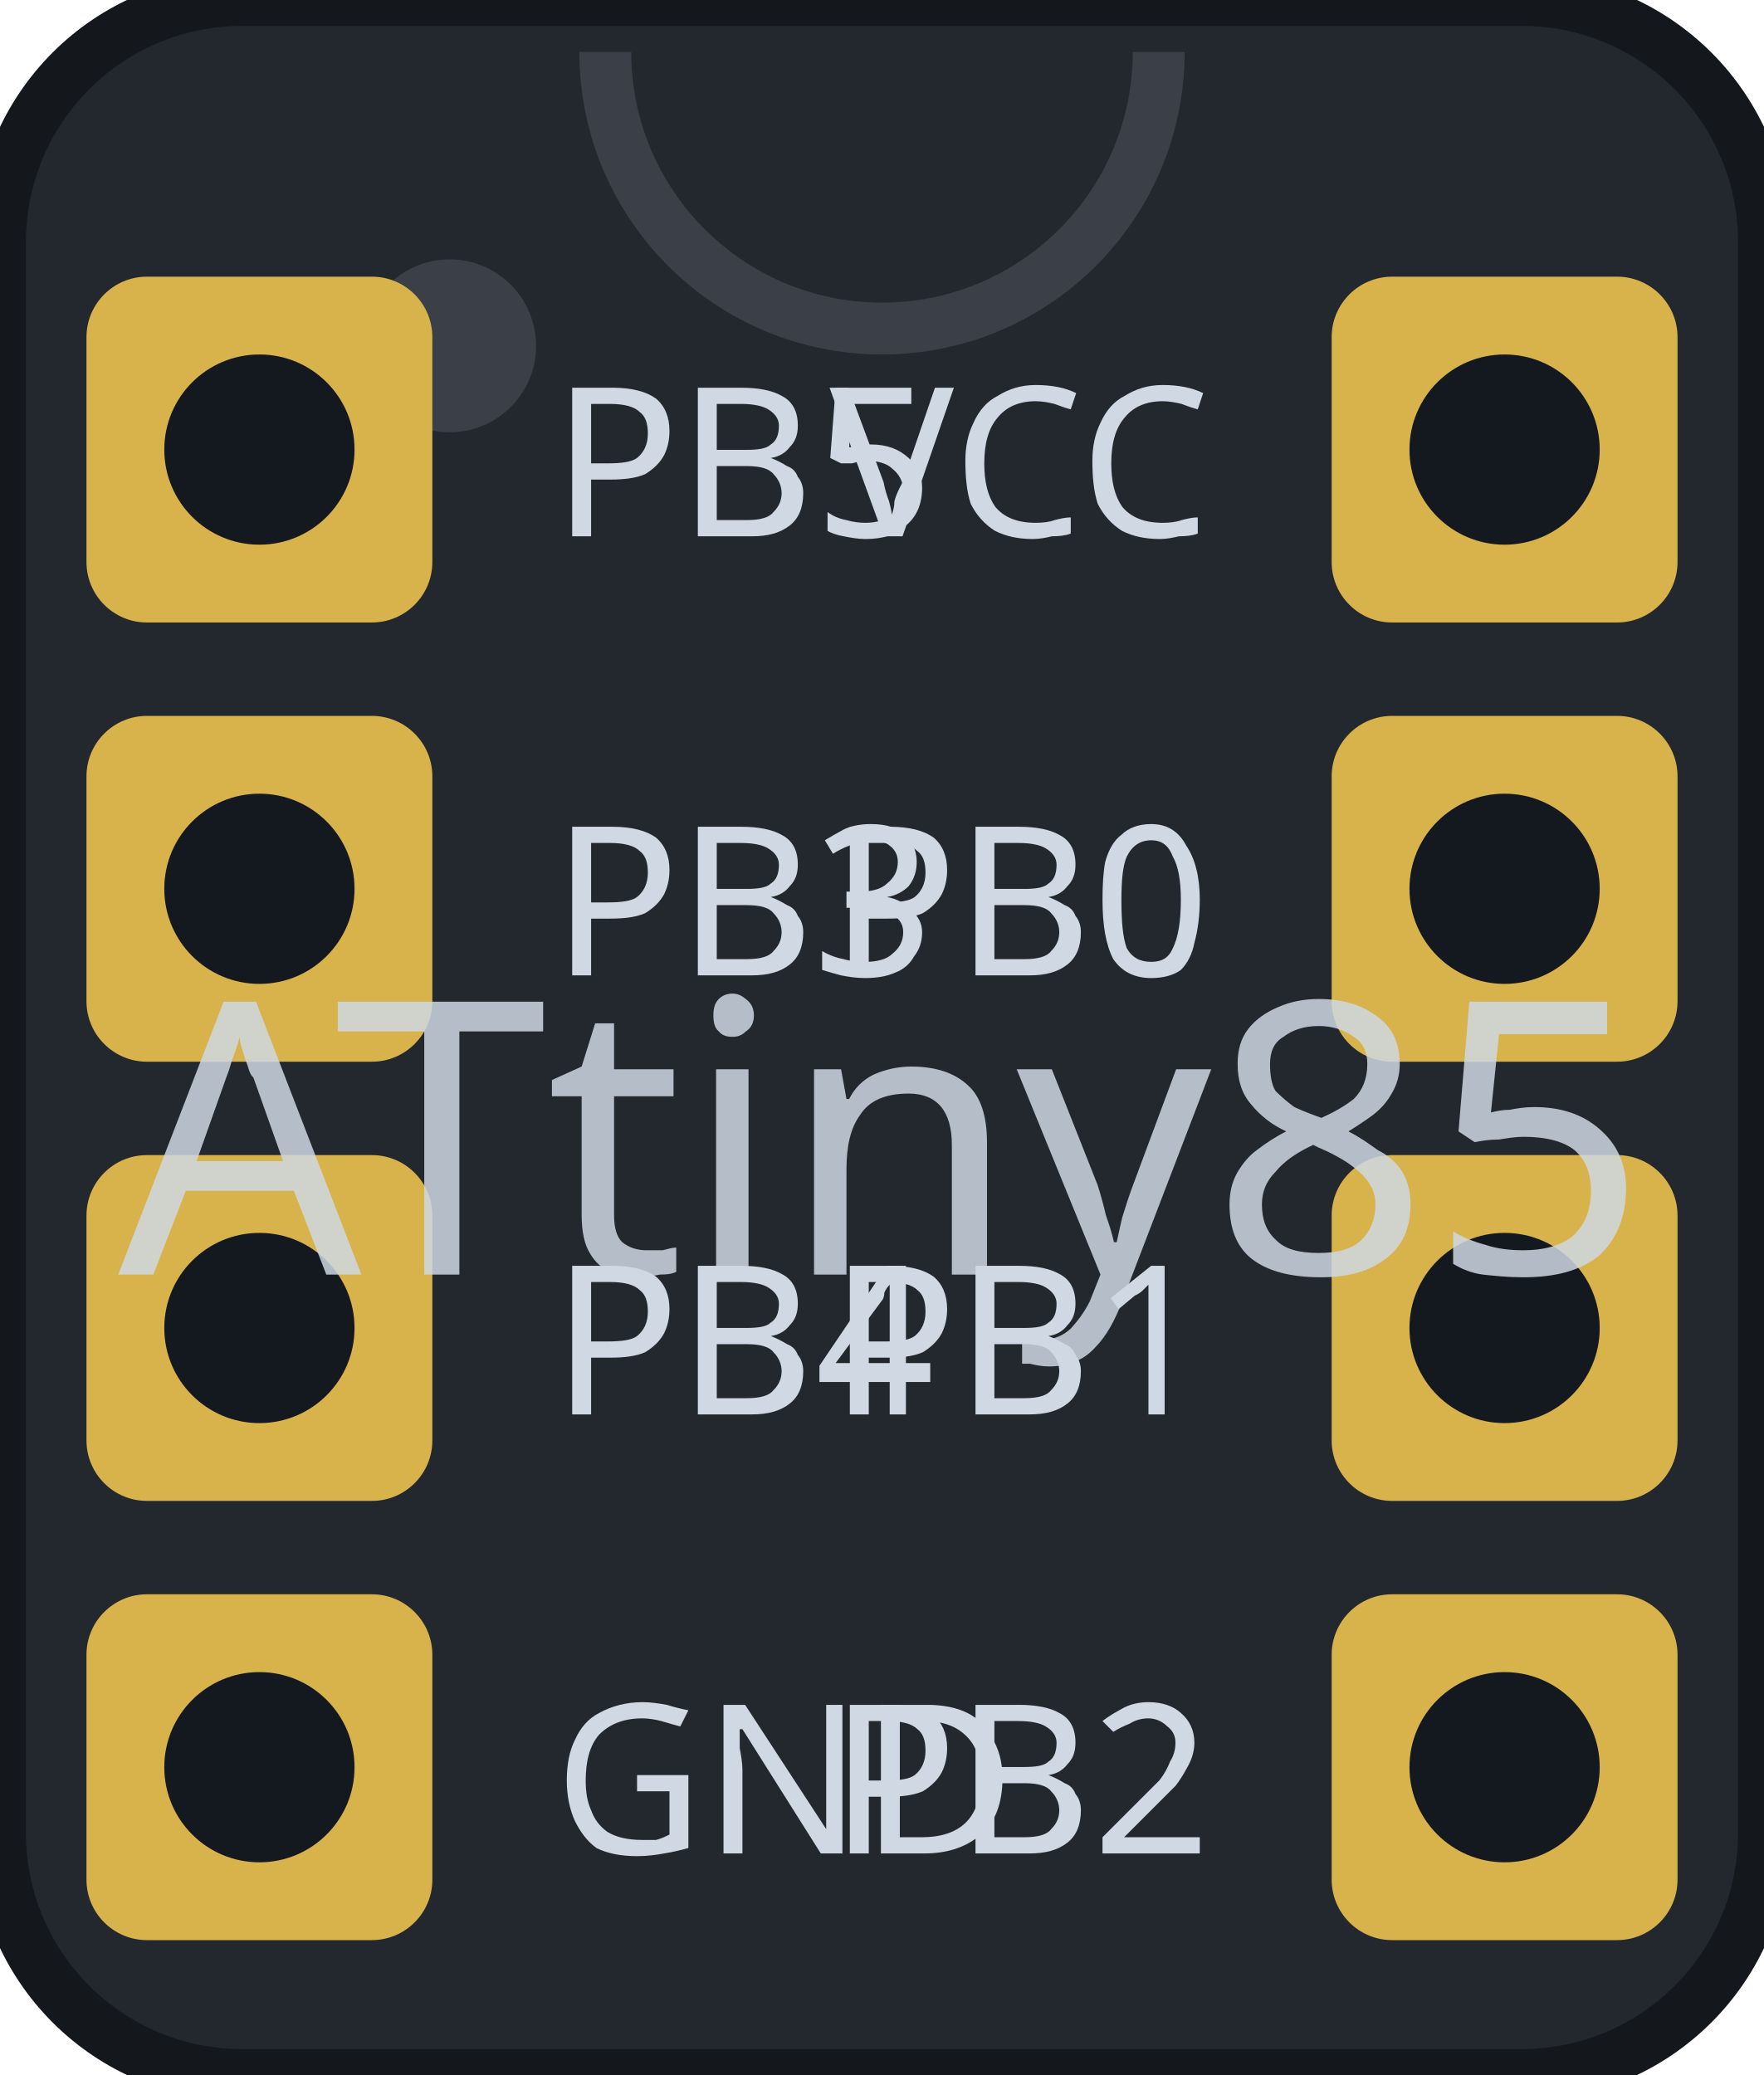
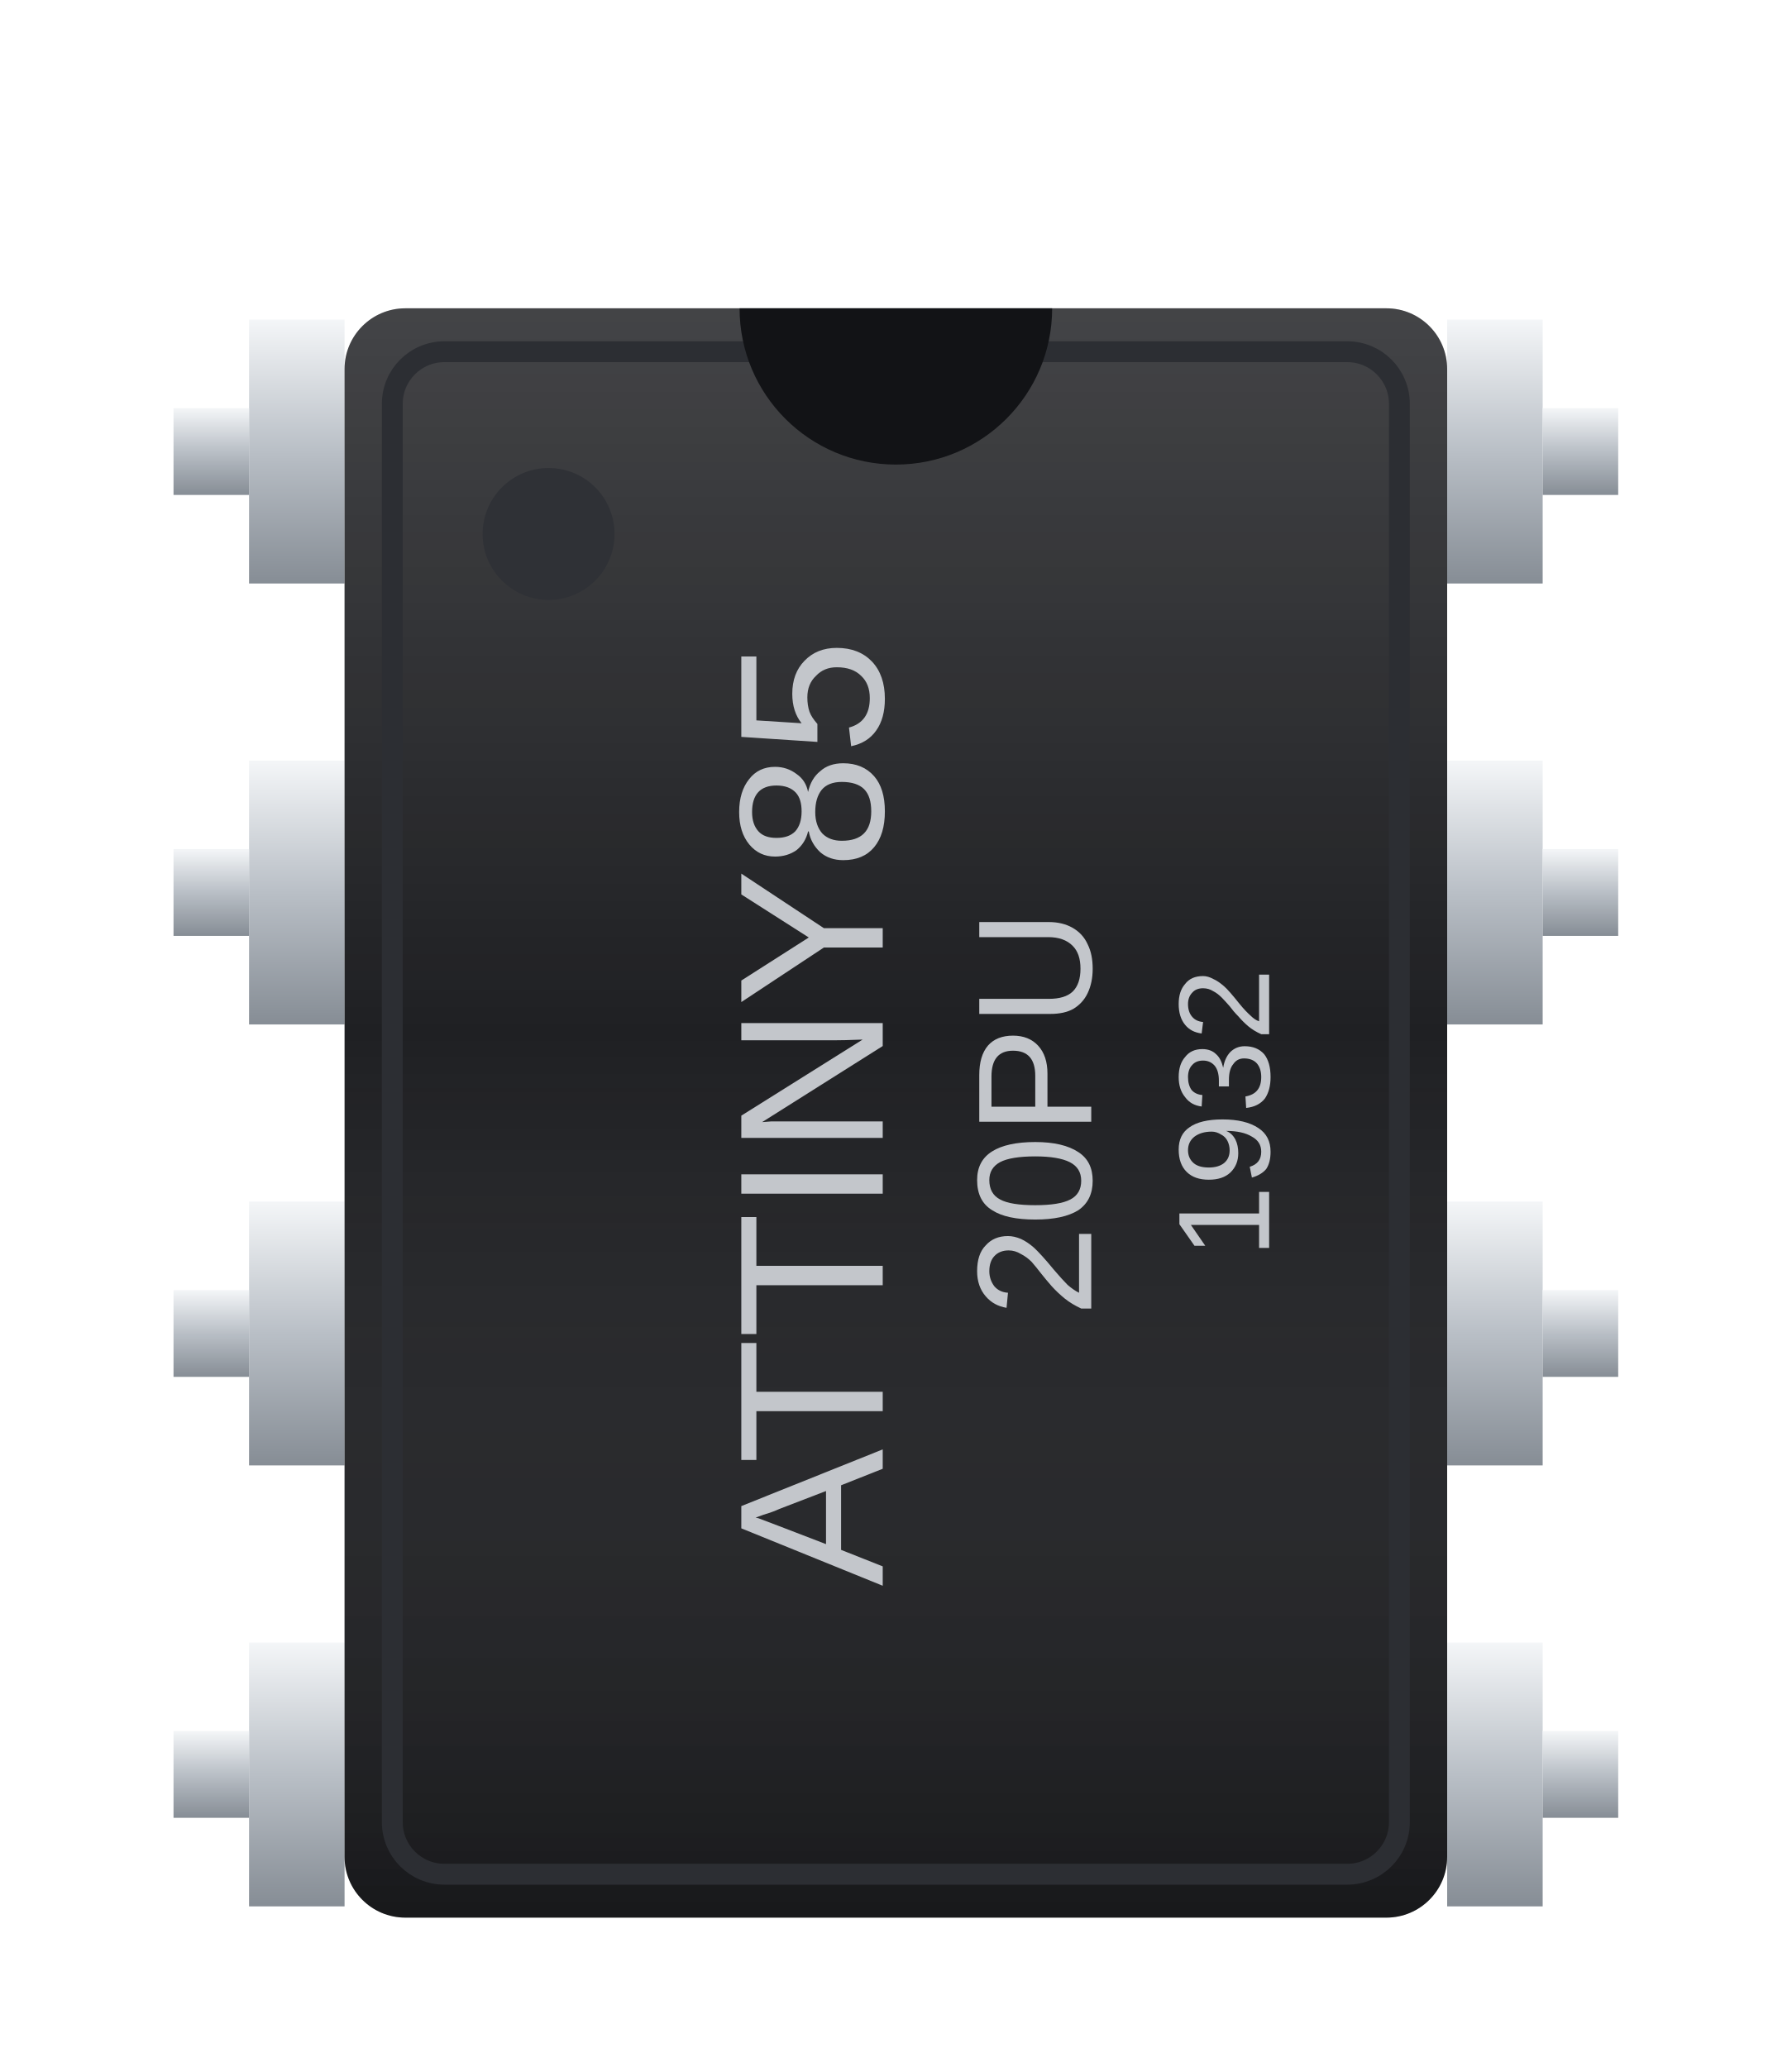
- <svg xmlns="http://www.w3.org/2000/svg" version="1.1" width="10.2mm" height="12.0mm" viewBox="0 0 10.2 12.0">
-   <rect x="0" y="0" width="10.2" height="12.0" rx="1.4" fill="#23272e" />
-   <rect x="0" y="0" width="10.2" height="12.0" rx="1.4" fill="none" stroke="#14171c" stroke-width="0.3" />
-   <path d="M 3.50 0.3 A 1.6 1.6 0 0 0 6.70 0.3" fill="none" stroke="#3a3f48" stroke-width="0.3" />
-   <circle cx="2.6" cy="2.0" r="0.5" fill="#3a3f48" />
-   <rect x="0.50" y="1.60" width="2.0" height="2.0" rx="0.35" fill="#d8b24a" />
-   <circle cx="1.50" cy="2.60" r="0.55" fill="#14181f" />
-   <rect x="0.50" y="4.14" width="2.0" height="2.0" rx="0.35" fill="#d8b24a" />
-   <circle cx="1.50" cy="5.14" r="0.55" fill="#14181f" />
-   <rect x="0.50" y="6.68" width="2.0" height="2.0" rx="0.35" fill="#d8b24a" />
-   <circle cx="1.50" cy="7.68" r="0.55" fill="#14181f" />
-   <rect x="0.50" y="9.22" width="2.0" height="2.0" rx="0.35" fill="#d8b24a" />
-   <circle cx="1.50" cy="10.22" r="0.55" fill="#14181f" />
-   <rect x="7.70" y="9.22" width="2.0" height="2.0" rx="0.35" fill="#d8b24a" />
-   <circle cx="8.70" cy="10.22" r="0.55" fill="#14181f" />
-   <rect x="7.70" y="6.68" width="2.0" height="2.0" rx="0.35" fill="#d8b24a" />
-   <circle cx="8.70" cy="7.68" r="0.55" fill="#14181f" />
-   <rect x="7.70" y="4.14" width="2.0" height="2.0" rx="0.35" fill="#d8b24a" />
-   <circle cx="8.70" cy="5.14" r="0.55" fill="#14181f" />
-   <rect x="7.70" y="1.60" width="2.0" height="2.0" rx="0.35" fill="#d8b24a" />
-   <circle cx="8.70" cy="2.60" r="0.55" fill="#14181f" />
-   <text x="3.20" y="3.10" fill="#cfd8e3" font-size="1.2px" font-family="Verdana">PB5</text>
-   <text x="3.20" y="5.64" fill="#cfd8e3" font-size="1.2px" font-family="Verdana">PB3</text>
-   <text x="3.20" y="8.18" fill="#cfd8e3" font-size="1.2px" font-family="Verdana">PB4</text>
-   <text x="3.20" y="10.72" fill="#cfd8e3" font-size="1.2px" font-family="Verdana">GND</text>
-   <text x="7.00" y="10.72" fill="#cfd8e3" font-size="1.2px" text-anchor="end" font-family="Verdana">PB2</text>
-   <text x="7.00" y="8.18" fill="#cfd8e3" font-size="1.2px" text-anchor="end" font-family="Verdana">PB1</text>
-   <text x="7.00" y="5.64" fill="#cfd8e3" font-size="1.2px" text-anchor="end" font-family="Verdana">PB0</text>
-   <text x="7.00" y="3.10" fill="#cfd8e3" font-size="1.2px" text-anchor="end" font-family="Verdana">VCC</text>
-   <text x="5.10" y="7.37" fill="#cfd8e3" font-size="2.2px" text-anchor="middle" font-family="Verdana" opacity="0.85">ATtiny85</text>
+ <svg xmlns="http://www.w3.org/2000/svg" version="1.1" width="39px" height="45px" viewBox="0 0 39 45">
+   <defs>
+     <linearGradient id="luz" x1="0" y1="0" x2="0" y2="1">
+       <stop offset="0" stop-color="#ffffff" stop-opacity="0.16" />
+       <stop offset="0.45" stop-color="#ffffff" stop-opacity="0" />
+       <stop offset="1" stop-color="#000000" stop-opacity="0.22" />
+     </linearGradient>
+     <linearGradient id="metal" x1="0" y1="0" x2="0" y2="1">
+       <stop offset="0" stop-color="#f4f6f8" />
+       <stop offset="0.5" stop-color="#b9bfc6" />
+       <stop offset="1" stop-color="#868d95" />
+     </linearGradient>
+     <linearGradient id="metal-h" x1="0" y1="0" x2="1" y2="0">
+       <stop offset="0" stop-color="#8a9199" />
+       <stop offset="0.35" stop-color="#eef1f4" />
+       <stop offset="0.7" stop-color="#b3b9c0" />
+       <stop offset="1" stop-color="#7c838b" />
+     </linearGradient>
+     <radialGradient id="lata" cx="0.4" cy="0.38" r="0.66">
+       <stop offset="0" stop-color="#f6f8fa" />
+       <stop offset="0.6" stop-color="#c3c9cf" />
+       <stop offset="1" stop-color="#8c939b" />
+     </radialGradient>
+     <linearGradient id="plastico" x1="0" y1="0" x2="0" y2="1">
+       <stop offset="0" stop-color="#3a3c40" />
+       <stop offset="1" stop-color="#16171a" />
+     </linearGradient>
+     <linearGradient id="ouro" x1="0" y1="0" x2="0" y2="1">
+       <stop offset="0" stop-color="#f4dc8c" />
+       <stop offset="1" stop-color="#b88a2c" />
+     </linearGradient>
+   </defs>
+   <rect x="5.421" y="6.958" width="2.079" height="5.745" fill="url(#metal)" />
+   <rect x="3.777" y="8.885" width="1.644" height="1.89" fill="url(#metal)" />
+   <rect x="31.5" y="6.958" width="2.079" height="5.745" fill="url(#metal)" />
+   <rect x="33.579" y="8.885" width="1.644" height="1.89" fill="url(#metal)" />
+   <rect x="5.421" y="16.558" width="2.079" height="5.745" fill="url(#metal)" />
+   <rect x="3.777" y="18.485" width="1.644" height="1.89" fill="url(#metal)" />
+   <rect x="31.5" y="16.558" width="2.079" height="5.745" fill="url(#metal)" />
+   <rect x="33.579" y="18.485" width="1.644" height="1.89" fill="url(#metal)" />
+   <rect x="5.421" y="26.158" width="2.079" height="5.745" fill="url(#metal)" />
+   <rect x="3.777" y="28.085" width="1.644" height="1.89" fill="url(#metal)" />
+   <rect x="31.5" y="26.158" width="2.079" height="5.745" fill="url(#metal)" />
+   <rect x="33.579" y="28.085" width="1.644" height="1.89" fill="url(#metal)" />
+   <rect x="5.421" y="35.758" width="2.079" height="5.745" fill="url(#metal)" />
+   <rect x="3.777" y="37.685" width="1.644" height="1.89" fill="url(#metal)" />
+   <rect x="31.5" y="35.758" width="2.079" height="5.745" fill="url(#metal)" />
+   <rect x="33.579" y="37.685" width="1.644" height="1.89" fill="url(#metal)" />
+   <rect x="7.5" y="6.712" width="24" height="35.036" rx="1.323" fill="#1f2023" />
+   <rect x="7.5" y="6.712" width="24" height="35.036" rx="1.323" fill="url(#luz)" />
+   <rect x="8.539" y="7.657" width="21.921" height="33.146" rx="1.134" fill="none" stroke="#2c2e33" stroke-width="0.454" />
+   <path d="M16.098 6.712 A3.402 3.402 0 0 0 22.902 6.712 Z" fill="#121316" />
+   <circle cx="11.941" cy="11.625" r="1.436" fill="#2f3136" />
+   <text transform="translate(17.421 24.23) rotate(-90)" x="0" y="1.795" font-family="Arial" font-weight="normal" font-size="4.488" fill="#c3c6cb" text-anchor="middle">ATTINY85</text>
+   <text transform="translate(22.335 24.23) rotate(-90)" x="0" y="1.417" font-family="Arial" font-weight="normal" font-size="3.543" fill="#c3c6cb" text-anchor="middle">20PU</text>
+   <text transform="translate(26.492 24.23) rotate(-90)" x="0" y="1.134" font-family="Arial" font-weight="normal" font-size="2.835" fill="#c3c6cb" text-anchor="middle">1932</text>
</svg>
